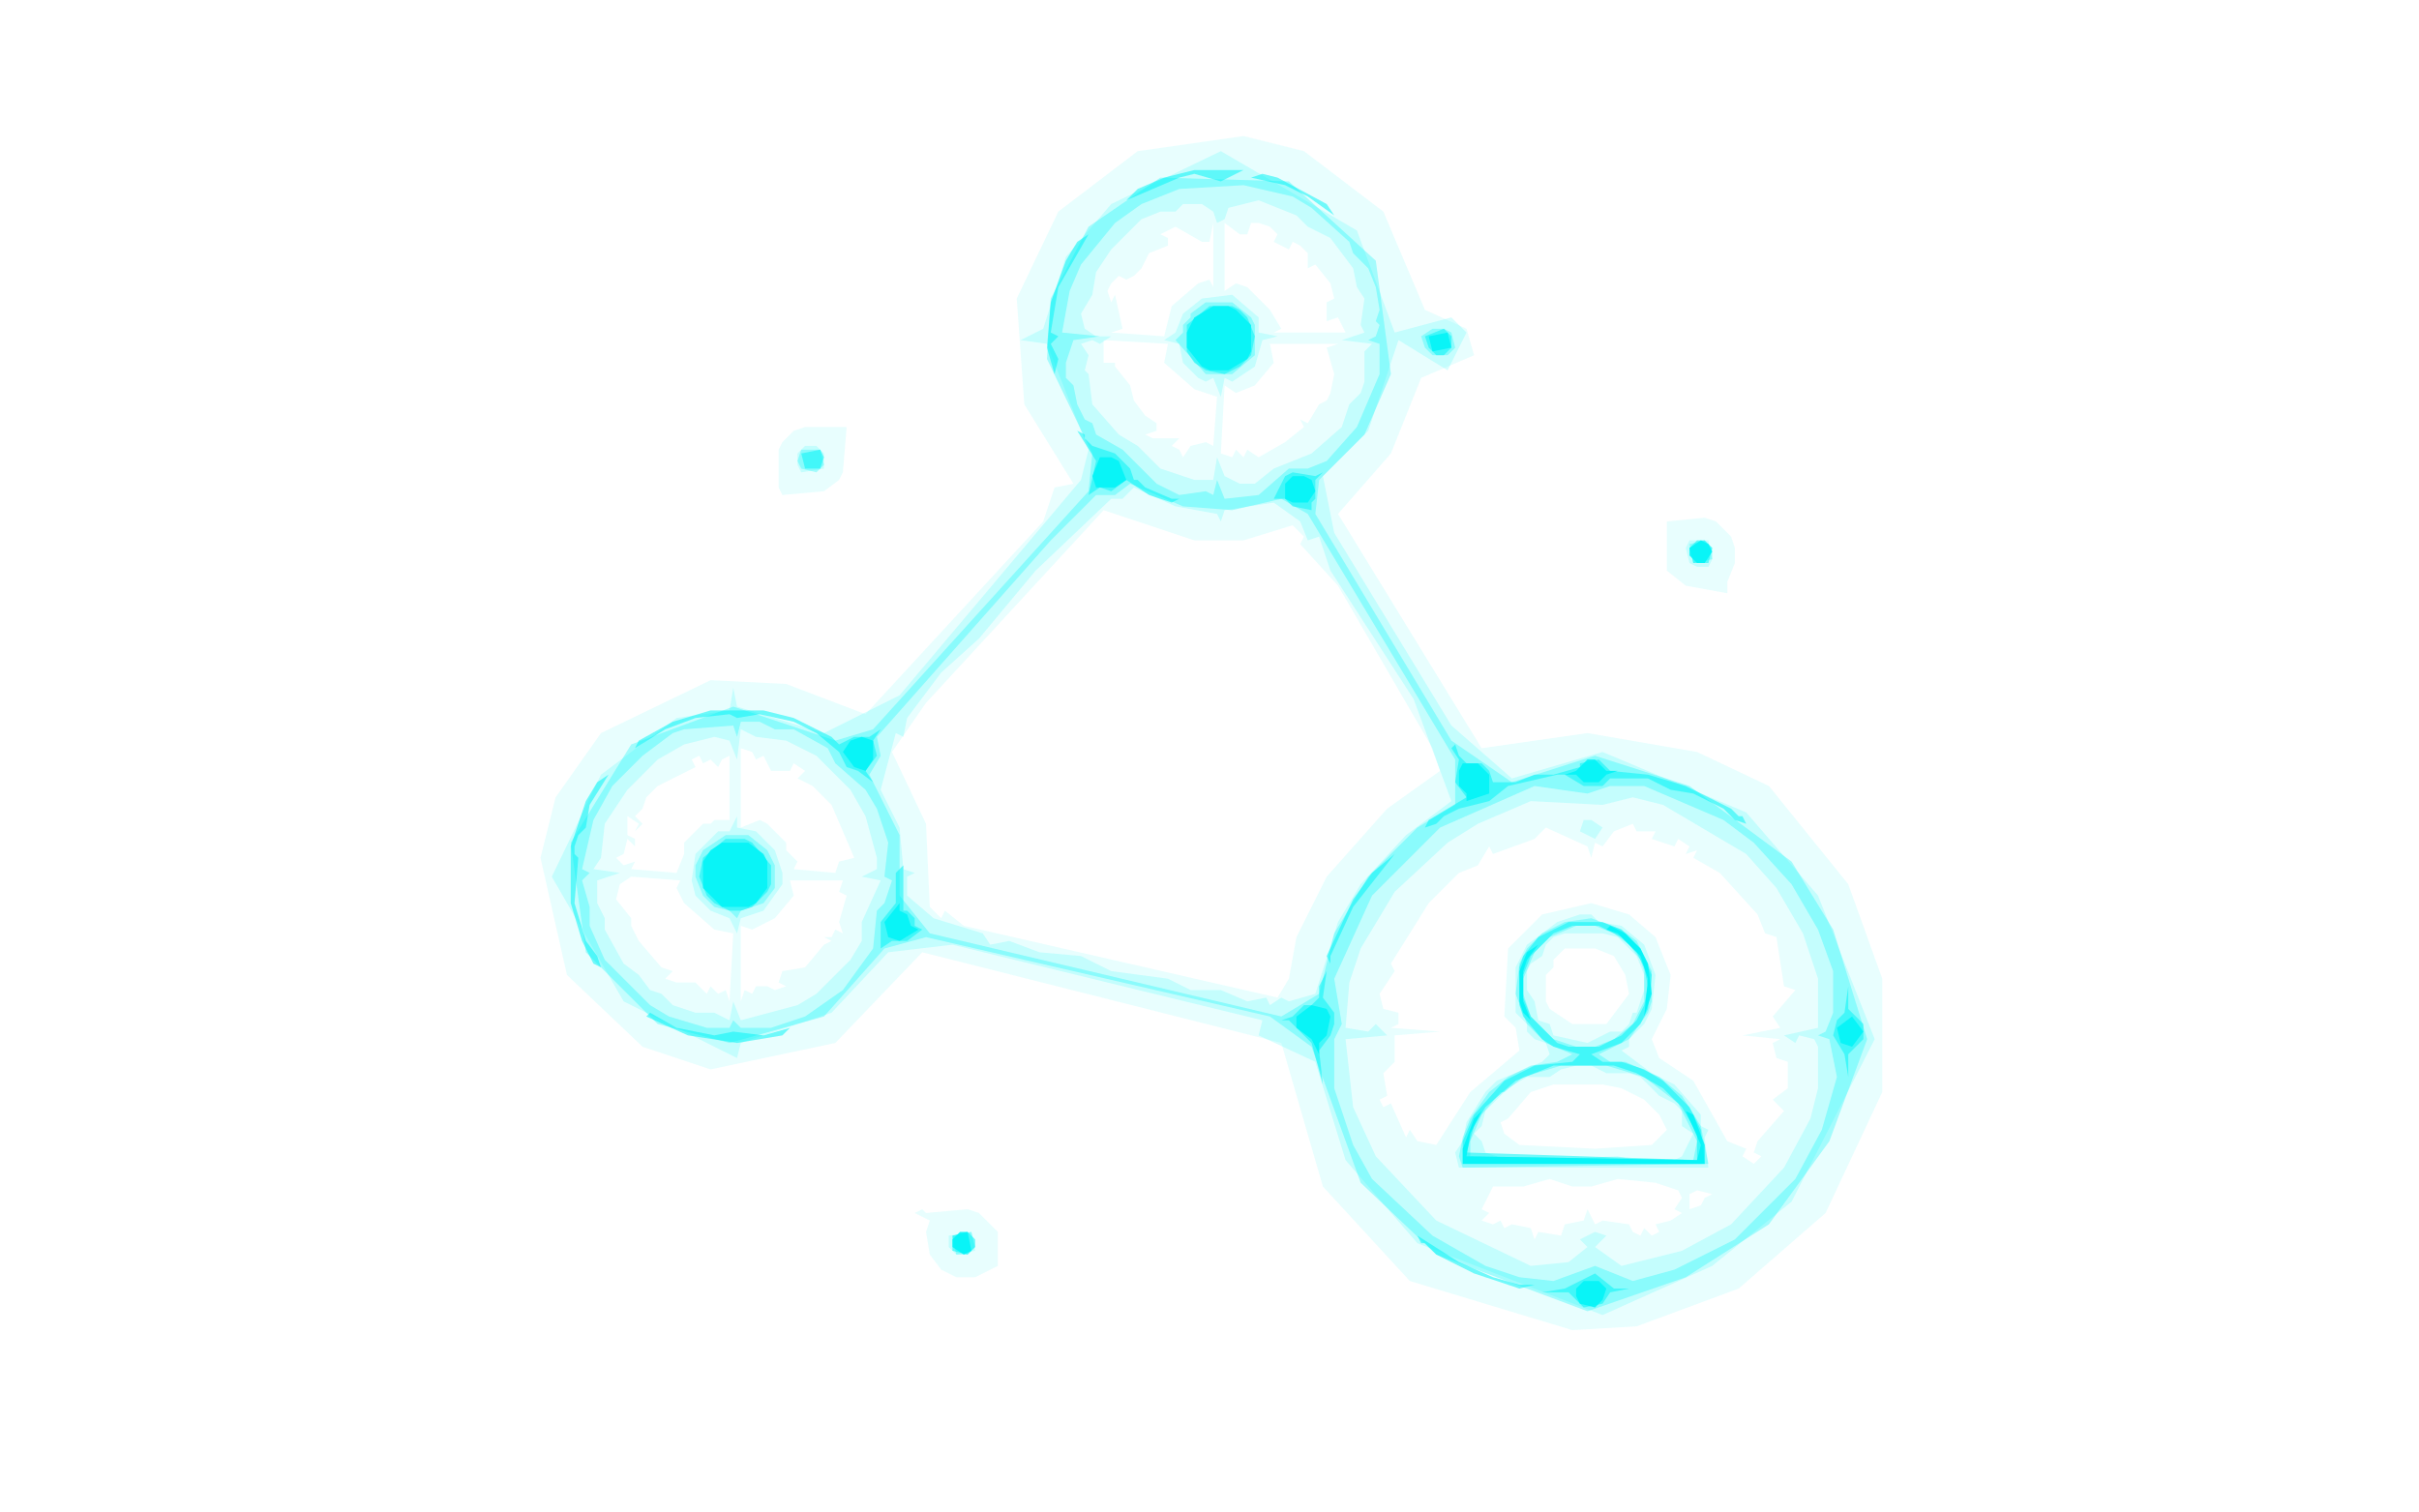
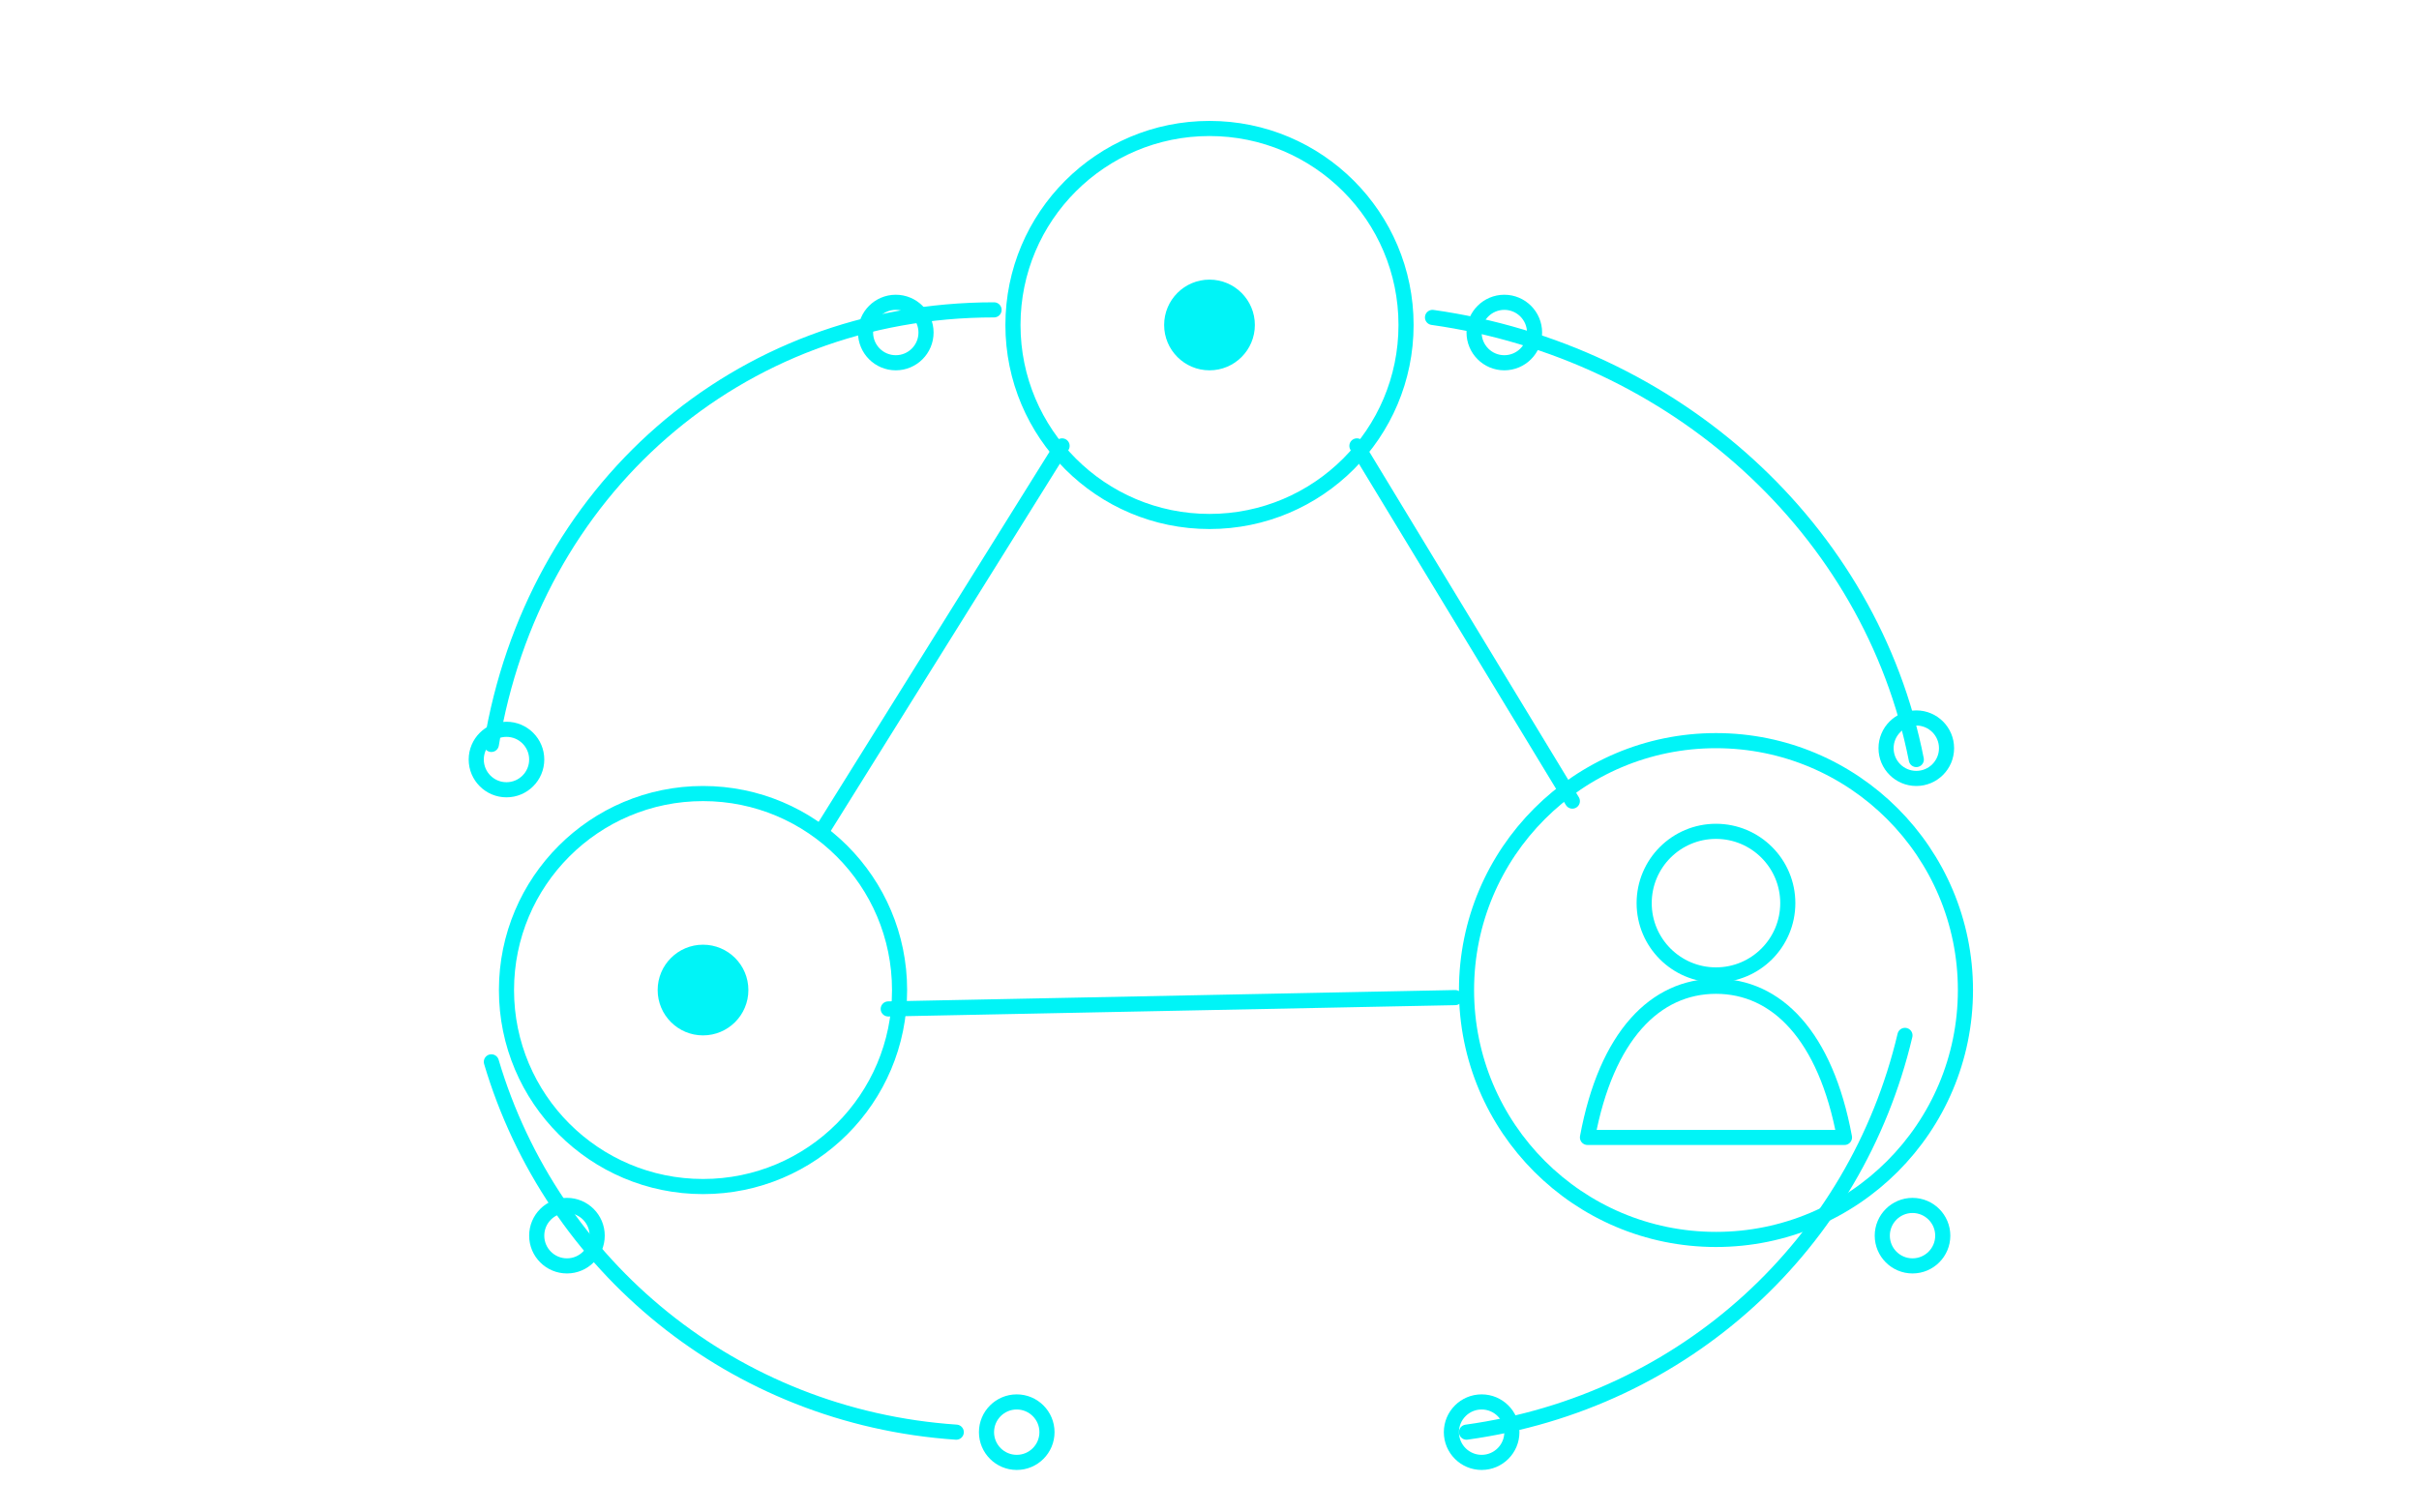
- <svg xmlns="http://www.w3.org/2000/svg" aria-hidden="true" role="img" viewBox="0 0 640 400">
-   <g fill="#00F4F7" fill-rule="evenodd">
-     <path d="m242 321 4 2-1 3 1 6 3 4 4 2h5l6-3v-9l-5-5-3-1-11 1-1-1z" fill-opacity=".09" />
-     <path d="m441 138v13l5 4 11 2v-3l2-5v-4l-1-3-4-4-3-1z" fill-opacity=".09" />
-     <path d="m224 113h-11l-3 1-3 3-1 2v10l1 2 11-1 4-3 1-2z" fill-opacity=".09" />
-     <path d="m301 40-21 16-11 23 2 28 13 21-5 1-3 9-47 51-21-8-20-1-29 14-12 17-4 16 7 31 20 19 18 6 33-7 23-24 95 24 11 38 23 25 43 13 17-1 27-10 23-20 15-32v-30l-9-25-21-26-19-9-29-5-28 4-38-62 14-16 8-20 14-6-2-7-11-5-11-26-21-16-16-4zm152 276-2 1-1 2-3 1v-4l2-1zm-61 7 2-2-2-1 3-6h8l7-2 6 2h5l7-2 10 1 6 2 1 2-2 3 2 1-3 2-4 1 1 2-2 1-2-2-1 2-2-1-1-2-7-1-2 1-2-4-1 3-5 1-1 3-6-1-1 2-1-3-5-1-2 1-1-2-2 1zm5-26 2-1 6-7 6-2h13l5 1 6 3 4 4 2 4-4 4-15 1-20-1-4-3zm17-46h8l5 2 3 5 1 5-6 8h-9l-6-4-1-2v-7l2-2v-2zm-191-18-1 3 2 1-2 7 1 3-2-1-1 2h-2l2 1-2 1-5 6-6 1-1 3 2 1-3 1-2-1h-3l-1 2-2-1-1 3v-20l3 1 6-3 5-6-1-4zm-59 1 3-2 13 1-1 2 2 4 8 7 5 1-1 18-1-3-2 1-2-2-1 2-3-3h-5l-3-1 2-2-3-1-6-7-2-4v-2l-4-5zm306 14 2 13 3 1-6 7 2 3-10 2 10 1-2 1 1 4 3 1v7l-4 3 3 3-7 8-1 3 2 1-2 2-3-2 1-2-5-2-9-16-9-6-2-5 4-8 1-9-4-10-7-6-10-3-13 3-9 9-1 18 3 3 1 6-13 11-9 14-5-1-2-3-1 2-4-9-2 1-1-2 2-1-1-6 3-3v-7l12-1-13-1 2-1v-3l-4-1-1-4 4-6-1-2 10-16 8-8 5-2 3-5 1 2 11-4 3-3 11 5 1 3 1-4 2 1 3-4 5-2 1 2h5l-1 2 6 2 1-2 3 2-1 2 3-1-1 2 7 4 10 11 2 5zm-277-48v17h-4l-1 1h-2l-5 5v3l-2 5-12-1 1-2-3 1-2-2 2-1 1-4 2 2v-2l-2-1v-5l3 2-1 2 2-2-2-2 2-2 1-3 3-3 10-5-1-2 2-1 1 2 2-1 2 2 1-2zm3-2 3 1-1 2 1-2 1 2 2-1 2 4h5l1-2 3 2-2 2 4 2 5 5 6 14-4 1-1 3-11-1 1-2-3-3v-2l-5-5-2-1-5 2zm96-63 24 8h13l13-4 3 3-1 2 10 11 25 43 2 6-14 10-16 18-8 16-2 11-3 5-83-19-5-4-1 2-3-3-1-22-9-19 9-13zm62-44-3 1 2 7-1 5-1 2-2 1-3 5-2-1 1 2-5 4-7 4-3-2-1 2-2-2-1 2-3-1 1-18 3 2 5-2 5-6-1-5zm-62-1 17 1-1 5 8 7 6 2-1 13-2-1-4 1-2 3-1-2-2-1 2-2h-7l-2-1 3-1v-2l-3-2-3-4-1-4-4-5v-1h-3zm32-31 4 3h2l1-3h2l3 1 2 2-1 2 4 2 1-2 2 1 2 2v4l2-1 4 5 1 4-2 1v5l3-1 2 4h-19l2-1-3-5-6-6-3-1-3 2zm-3 0v17l-1-2-3 1-7 6-2 8-14-1 3-1-2-9-1 2-1-3 1-2 2-2 2 1 2-1 2-2 2-4 5-2v-2l-2-1 4-2 7 4h2z" fill-opacity=".09" />
-     <path d="m251 327v3l2 2 5-1-1-5z" fill-opacity=".16" />
-     <path d="m404 250-3 6v12l3 3v2l2 2 3 1 1 3-2 2-12 5-3 3-5 8-1 5-2 3 1 4h66l-1-8 1-2-2-1v-3l-7-8-6-3-8-6 2-1v-2l4-4 2-4 1-9-3-8-6-5-6-1-2-2h-3l-6 2zm-14 50 2-2 1-4 6-6 5-3h6l3-2 4-1h4l4 2h6l3 1 5 5 4 2 2 2v4l3 2-3 6-2 1h-10l-5-1-29 1-6-2-1-3zm21-52 3-1h10l4 1 5 5 2 5v4l-2 6h-1l-1 3-2 2h-3l-6 3-9-2-1-3-3-1-1-5-2-3v-5l1-2 3-2 1-3z" fill-opacity=".16" />
-     <path d="m419 217-1 3 4 2 2-3-3-2z" fill-opacity=".16" />
-     <path d="m195 216-2 4h-3l-6 6-1 7 1 4 4 4 5 2 2 4 1-4 6-2 5-7v-3l-2-6-5-5-5-1z" fill-opacity=".16" />
-     <path d="m447 143-1 2 1 4 2 1h3l1-2-1-5z" fill-opacity=".16" />
-     <path d="m211 120v3l1 2 6-1v-4l-2-2h-3z" fill-opacity=".16" />
-     <path d="m326 78-8 1-5 4-2 5-3 2 4 1 1 5 4 4 2 1 2-1 2 5 1-5 2 1 6-4 2-7 4-1-5-1v-4z" fill-opacity=".16" />
-     <path d="m323 40-29 14-12 14-6 19-6 3 7 1 11 28-2 8-48 57-20 10-23-7-1-5-1 6-14 2-20 15-13 27 19 33 30 15 1-4 24-8 15-16 17-2 82 20-1 4 15 7 8 26 19 22 49 19 29-13 21-17 22-43-15-38-19-22-38-16-24 7-16-14-31-51-3-15 12-12 8-24 13 8 5-10-4-4-15 4-10-27zm117 173 22 13 8 9 7 12 4 12v13l-9 2 3 2 1-2 4 1 1 2v11l-2 8-7 13-14 15-13 7-16 4-7-5 3-3-3-1-4 2 2 2-5 4-10 1-25-12-16-17-6-13-2-18 11-1-3-3-2 2-6-1 1-12 3-9 9-15 14-13 8-5 14-6 19 1 8-2zm-244-20 4 2 8 1 8 4 9 9 4 7 3 11v3l-4 2 5 1-5 11v5l-3 5-9 9-5 3-15 4-2-5-1 5-4-2h-5l-6-2-3-3-3-1-3-4-4-3-5-9v-3l-2-4v-6l6-2-7-1 2-3 1-9 6-9 8-8 7-4 8-2 4 1 2 5zm104-64 11 5 11 2 1 2 1-3 13-2 7 5 2 5 3-1 3 9 22 34 10 27-12 9-12 13-6 10-6 19-7 2-2-1-3 2-1-2-5 1-7-3h-8l-6-3-15-2-8-4-11-1-8-3-5 1-2-3-13-4-7-6v-5l2-1-3-1-1-11-5-10 4-15 2 1 1-5 9-12 10-9 15-18 20-19h3zm33-76 10 4 3 3 6 3 6 8 1 5 2 3-1 7 1 2-6 2 8 1-2 2v8l-1 3-3 3-2 6-8 7-10 4-5 4h-4l-4-2-2-5-1 6h-5l-9-3-6-6-5-3-7-8-1-8-1-1 1-4-2-3 3-1 2 1 3-2h-4l-3-2-1-4 3-5 1-6 4-6 8-8 5-2h4l2-2h5l3 2 1 3 2-1 1-3z" fill-opacity=".16" />
-     <path d="m252 327 1 5h3l2-2-1-4z" fill-opacity=".3" />
-     <path d="m408 247-4 4-2 4-1 8 3 8 5 5 7 3-4 2-7 1-6 3-5 4-5 7-2 5-1 5 1 3 65-1-2-10-5-8-6-5-9-4h-4l-3-2 8-4 5-7 1-3v-8l-4-8-4-3-8-3-7 1zm-19 55 3-7 5-6h1l5-4 10-3h12l10 3 9 7 5 10-1 5-59-1zm28-57h5l5 2 4 3 3 4 1 3v8l-3 6-5 4-5 2h-5l-6-2-6-6-2-6v-4l3-7 4-4z" fill-opacity=".3" />
-     <path d="m198 221h-6l-6 4-2 4v3l2 5 3 3 4 1 2 2 1-2 6-2 3-4v-6l-2-4z" fill-opacity=".3" />
-     <path d="m447 144 1 5 5-1v-3l-2-2z" fill-opacity=".3" />
-     <path d="m212 119-1 3 1 2 4 1 2-2-1-4z" fill-opacity=".3" />
-     <path d="m376 89 1 3 2 2h4l2-2-1-4-2-1h-3z" fill-opacity=".3" />
-     <path d="m319 80-4 3v1l-2 2v2l-2 2 8 9h7l6-5v-8l-1-2-5-4z" fill-opacity=".3" />
-     <path d="m307 47-19 13-10 19-1 16 12 25-1 10-57 63-10 3-27-9-27 10-16 26 4 29 19 19 19 5 25-7 16-18 11-3 91 21 11 8 13 36 20 19 40 15 26-9 22-14 16-22 10-27-9-29-11-18-27-20-25-8-22 7-16-11-36-60 1-9 12-12 7-16-4-30-23-21zm99 161 14 2 6-2h9l21 9 8 6 10 11 7 12 4 11v11l-2 5-2 1 3 1 2 10-4 14-7 13-16 16-16 8-11 3-10-4-11 4-9-1-9-3-14-8-16-15-5-9-5-15v-13l2-4-2-12 10-22 18-18zm-225-15 13-1 1 3 1-4h5l4 2h5l9 5 2 4 8 7 3 5 3 9-1 9 2 1-2 6-2 2-1 10-8 11-10 7-9 3h-8l-2-2-1 2h-6l-10-3-5-3-12-12-4-9v-5l-2-7 2-2-2-1 3-13 5-9 8-8 8-6zm118-65 14 6 13 1 13-3 7 4 39 65v12l-10 6-13 13-9 15-4 16-10 6-93-22-8-10v-16l-8-16 3-5-1-5 46-52 12-12h5zm13-78 17-1 13 3 5 3 10 9 1 3 4 4 2 5 1 6-1 3 1 1-1 3-2 1 3 1v8l-6 14-8 9-5 2h-5l-8 7-9 1-2-5-1 4-2-1-7 1-6-3-9-9-7-4-1-3-2-1-2-4-1-5-2-2v-4l2-6 7-1-10-1 2-11 3-7 9-11 7-5z" fill-opacity=".3" />
-     <path d="m408 342h7l4 4 5-1 2-3 5-1h-4l-5-4-8 4z" fill-opacity=".52" />
-     <path d="m375 327 1 2h1l3 3 10 5 12 4 4-1h-4l-7-2-9-4z" fill-opacity=".52" />
-     <path d="m252 327v4l4 1 2-2v-2l-2-2z" fill-opacity=".52" />
-     <path d="m171 269 11 5 13 2 12-2 2-2-7 2-8-1-5 1-10-2-7-4z" fill-opacity=".52" />
-     <path d="m489 261-1 7-2 2-1 4 3 5 1 6v-6l4-4v-4l-4-4z" fill-opacity=".52" />
-     <path d="m351 257-2 4v3l-2 2h-2l-3 3-3 1h2l6 6 3 11-1-9 3-4 1-3v-3l-3-4z" fill-opacity=".52" />
-     <path d="m407 248-4 5-1 3v10l1 3 5 6 3 2 7 2-2 2-10 1-8 4-8 9-3 7v6h64l-1-9-3-6-7-7-5-3-6-2h-5l-3-2 8-3 5-5 2-4 1-9-3-7-5-5-5-2h-9zm-19 57 2-7 3-5 8-7 10-4h16l6 2 7 4 5 5 4 7v7zm28-60h7l6 3 4 4 2 4 1 5-1 5-2 4-4 4-6 3h-8l-3-1-7-7-2-5v-6l2-5 6-6z" fill-opacity=".52" />
-     <path d="m239 229-2 2v8l-4 5v7l3-2h4l4-3-2-1v-2l-2-2h-1z" fill-opacity=".52" />
-     <path d="m369 226-6 5-5 7-7 15 1 2v-2l6-13z" fill-opacity=".52" />
-     <path d="m192 222-6 5-1 5 2 5 2 2 4 2h3l3-1 4-4 1-2v-5l-5-6-2-1z" fill-opacity=".52" />
-     <path d="m161 205-3 2-3 5-4 12v15l3 10 3 6 2 1-1-3-3-4-3-10 1-12-1-1v-2l1-3 2-2 1-6z" fill-opacity=".52" />
-     <path d="m377 219 3-1 2-2 4-2 8-2 5-4 13-3h2l5 3h5l2-2h10l6 3 6 1 8 4 3 3 3 1-1-2h-1l-2-2-12-6-10-3-10-1-3-3-5 1v1l-7 2h-5l-5 2h-6l-1-3-2-2h-4l-2-2-1-3-1 1 2 3-1 6 3 4-10 6z" fill-opacity=".52" />
-     <path d="m168 198 8-5 8-3 9-1 2 1 6-1 9 2 6 3 6 5 2 4 3 1 4 3-2-3 3-4-1-4 2-3-3 2h-4l-4 2-2-2-10-5-8-2h-14l-10 3-9 5z" fill-opacity=".52" />
-     <path d="m449 143-2 2 1 4h4l1-4-2-2z" fill-opacity=".52" />
-     <path d="m340 126-3 6h3l2 2 5 1v-2l1-1v-5l2-2-2 1-6-1z" fill-opacity=".52" />
-     <path d="m212 120 1 4h4l1-3-1-2z" fill-opacity=".52" />
-     <path d="m285 114 5 8-2 9 3-2 3 1 4-3 6 4 6 2 2-1h-2l-7-3-2-2h-1l-1-3-4-4-6-2-2-2v-1z" fill-opacity=".52" />
-     <path d="m377 89 1 3 2 2h2l2-2v-3l-2-2z" fill-opacity=".52" />
-     <path d="m320 81-6 5v7l2 3 3 2 5 1 4-2 3-3 1-5-2-5-2-2-2-1z" fill-opacity=".52" />
-     <path d="m288 62-3 2-3 5-4 11-1 12 2 7 1-4-2-4 2-2-2-1 2-12z" fill-opacity=".52" />
-     <path d="m331 47 9 2 6 3 7 5-2-3-13-7-4-1z" fill-opacity=".52" />
-     <path d="m329 45h-13l-8 2-7 3-3 3 14-6 4-1 7 2z" fill-opacity=".52" />
-     <path d="m419 339-2 2v2l1 2 4 1 2-2 1-3-2-2z" fill-opacity=".86" />
-     <path d="m256 326h-2l-2 2v2l3 2 2-1z" fill-opacity=".86" />
-     <path d="m387 304v4h64v-5l-3-8-2-1 4 9-1 4-61-1 1-6 3-6-2 2z" fill-opacity=".86" />
-     <path d="m486 272 1 4 3 1 3-4-3-4z" fill-opacity=".86" />
-     <path d="m347 266-4 3v3l4 3 2 4v-3l2-2 1-5-1-2z" fill-opacity=".86" />
-     <path d="m407 250-3 2-2 5v8l1 3 2 2-2-5v-8l1-3z" fill-opacity=".86" />
-     <path d="m426 245-1 1 3 1 6 6 2 6-1 10 2-6-1-8-2-4-4-4z" fill-opacity=".86" />
-     <path d="m238 239-4 5 1 4 3 1 5-3-2-1-1-3-2-1z" fill-opacity=".86" />
-     <path d="m191 223-3 2-2 3v7l5 5h7l2-1 3-4v-7l-1-2-4-3z" fill-opacity=".86" />
-     <path d="m387 202-1 2v4l2 2v2l6-2v-5l-3-3z" fill-opacity=".86" />
-     <path d="m414 205h3l2 2h4l2-2 3-1h-3l-3-3h-2l-3 3z" fill-opacity=".86" />
-     <path d="m228 195-3 1-2 3 3 4 3 1 2-3v-5z" fill-opacity=".86" />
-     <path d="m447 145v2l2 2h2l2-3-1-2-2-1z" fill-opacity=".86" />
-     <path d="m342 126-2 2v4l2 1h4l2-3-1-3-2-1z" fill-opacity=".86" />
-     <path d="m291 121-2 5 1 3h5l3-2-2-5-2-1z" fill-opacity=".86" />
-     <path d="m378 89 1 4 5-1-1-4z" fill-opacity=".86" />
-     <path d="m321 81-5 3-2 4v4l4 5 2 1h5l5-3 1-2v-7l-4-4-2-1z" fill-opacity=".86" />
+ <svg xmlns="http://www.w3.org/2000/svg" viewBox="0 0 640 400" fill="none" stroke="#00F4F7" stroke-width="4" stroke-linecap="round" stroke-linejoin="round">
+   <g>
+     <circle cx="320" cy="86" r="52" />
+     <circle cx="186" cy="262" r="52" />
+     <circle cx="454" cy="262" r="66" />
+     <path d="M281 118 218 219M359 118l57 94M235 267l150-3" />
+     <path d="M263 82c-68 0-122 48-133 115M130 281c16 54 64 94 123 98M388 379c58-8 103-50 116-105M507 201c-12-61-64-108-128-117" />
+     <circle cx="320" cy="86" r="12" fill="#00F4F7" stroke="none" />
+     <circle cx="186" cy="262" r="12" fill="#00F4F7" stroke="none" />
+     <circle cx="454" cy="239" r="19" />
+     <path d="M420 301c5-27 18-40 34-40s29 13 34 40Z" />
+     <circle cx="237" cy="88" r="8" />
+     <circle cx="134" cy="201" r="8" />
+     <circle cx="150" cy="327" r="8" />
+     <circle cx="269" cy="379" r="8" />
+     <circle cx="392" cy="379" r="8" />
+     <circle cx="506" cy="327" r="8" />
+     <circle cx="507" cy="198" r="8" />
+     <circle cx="398" cy="88" r="8" />
  </g>
</svg>
